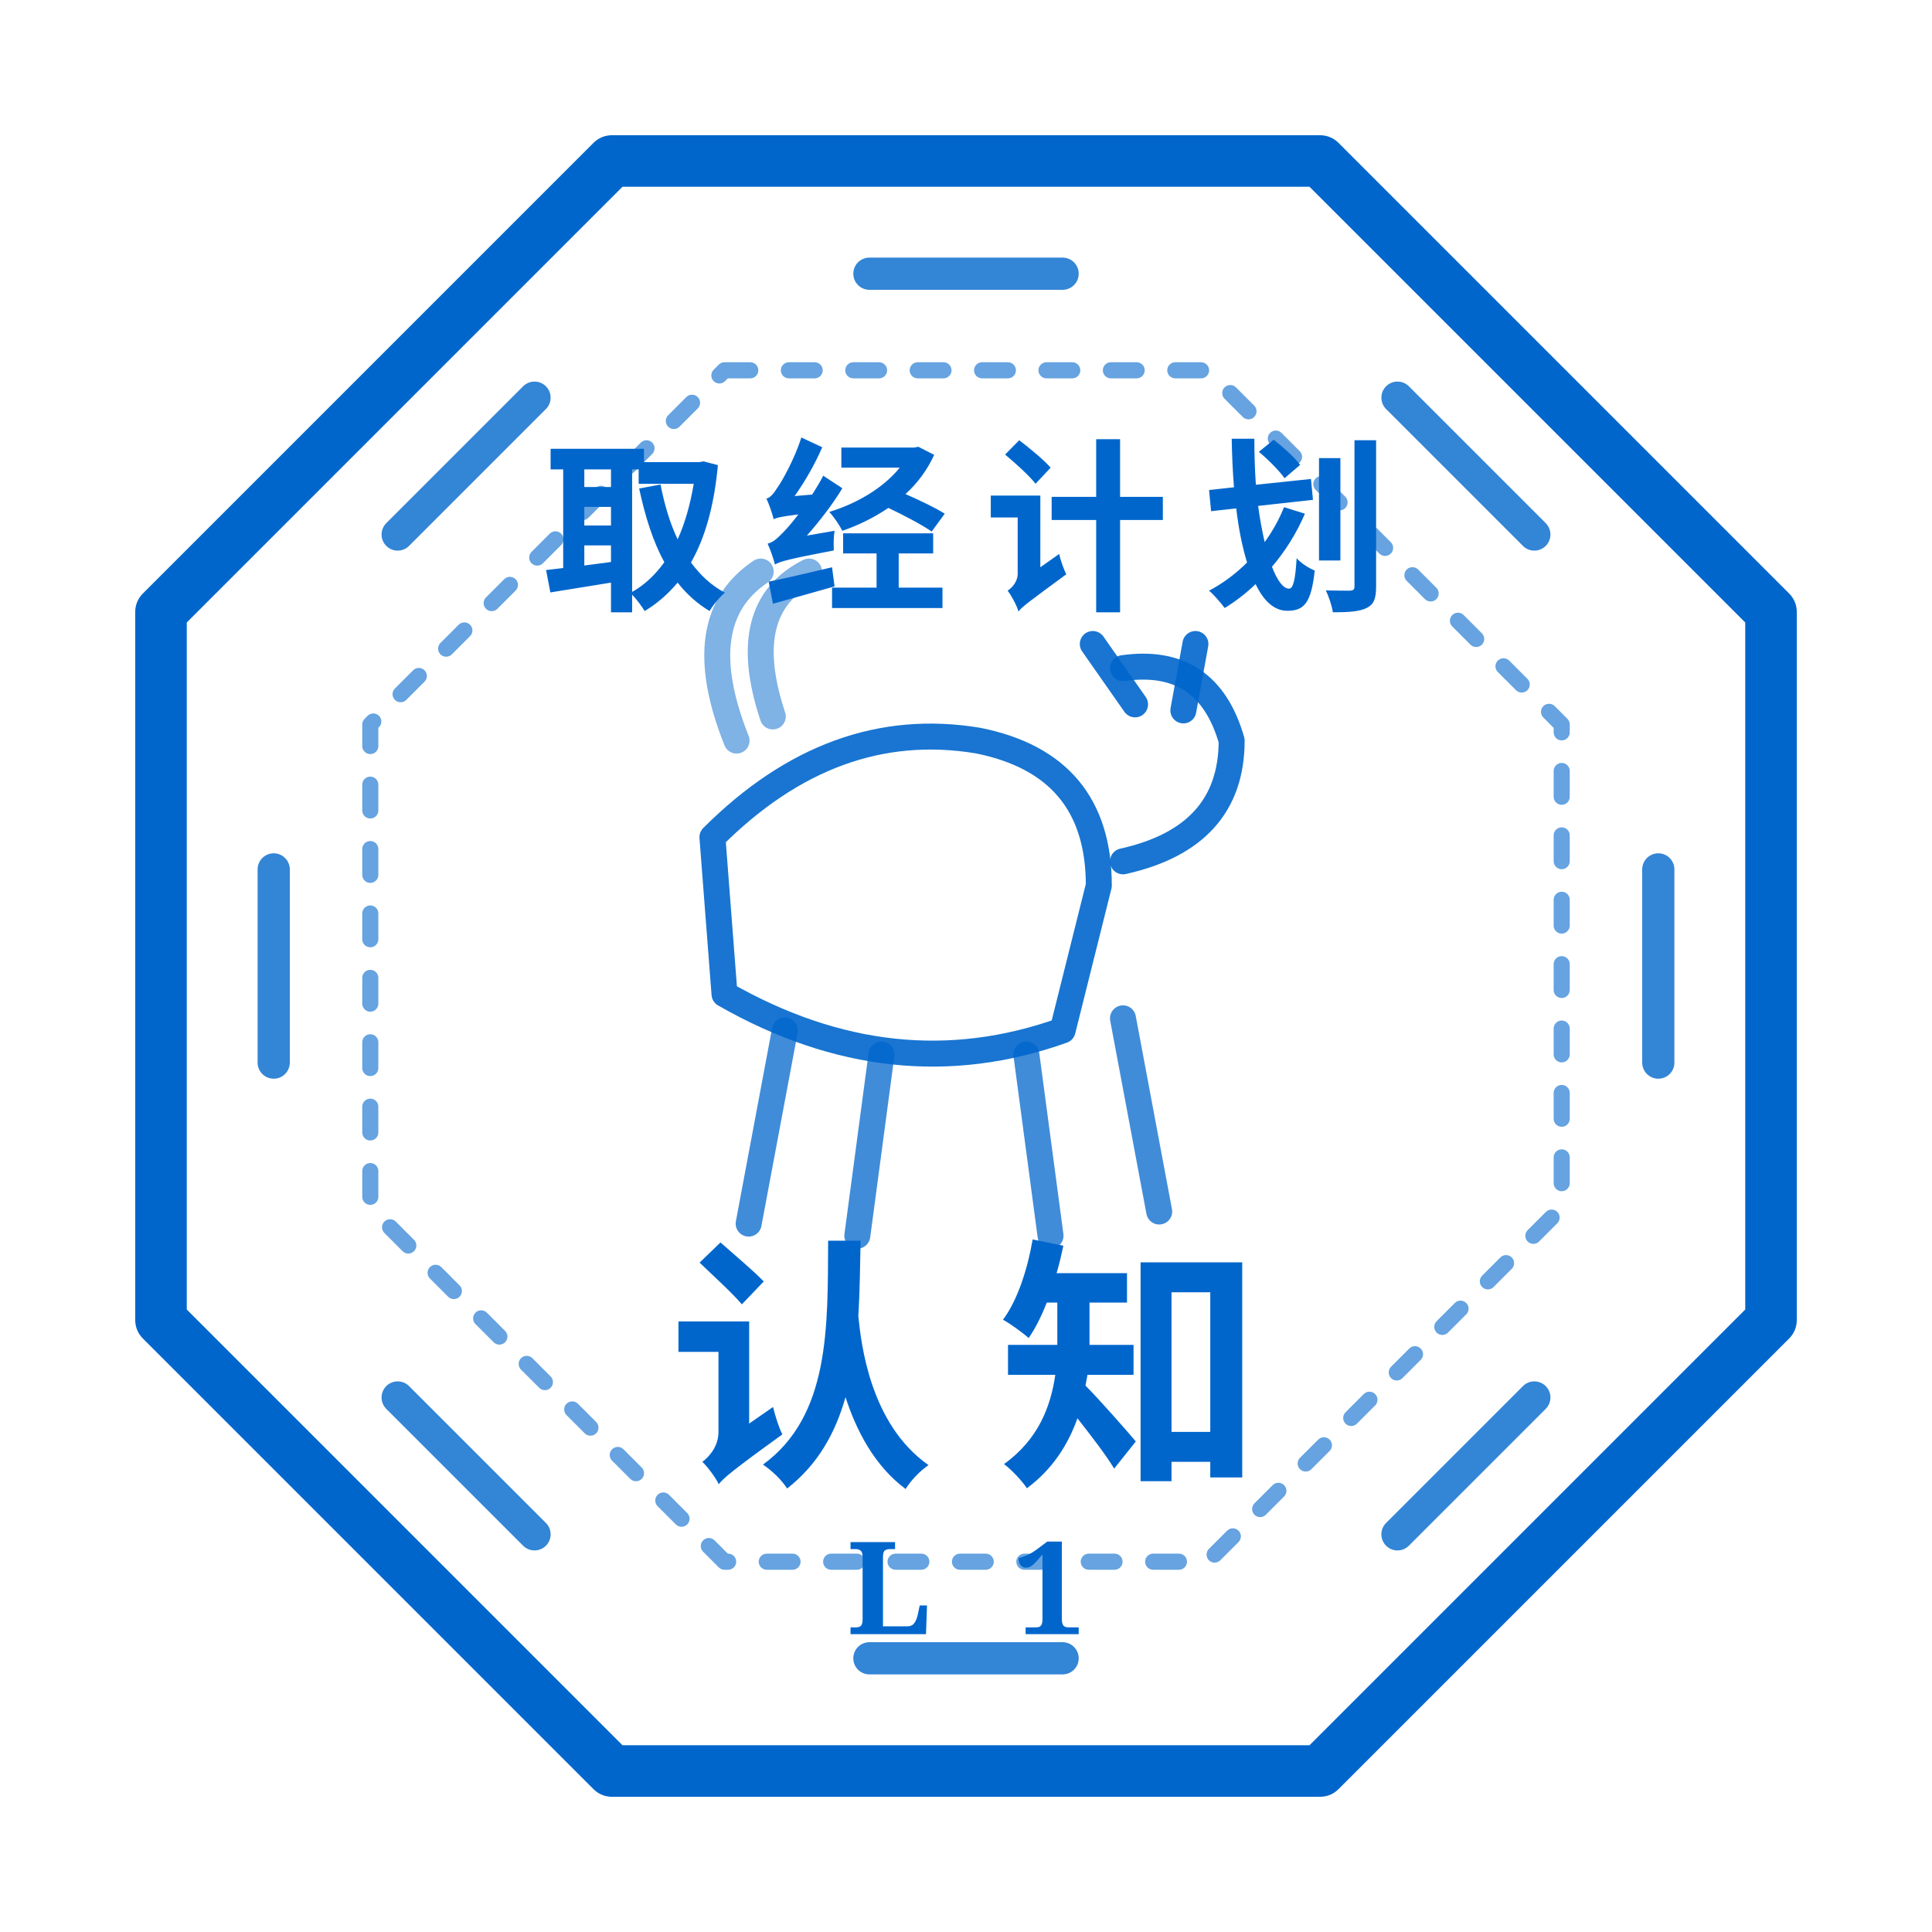
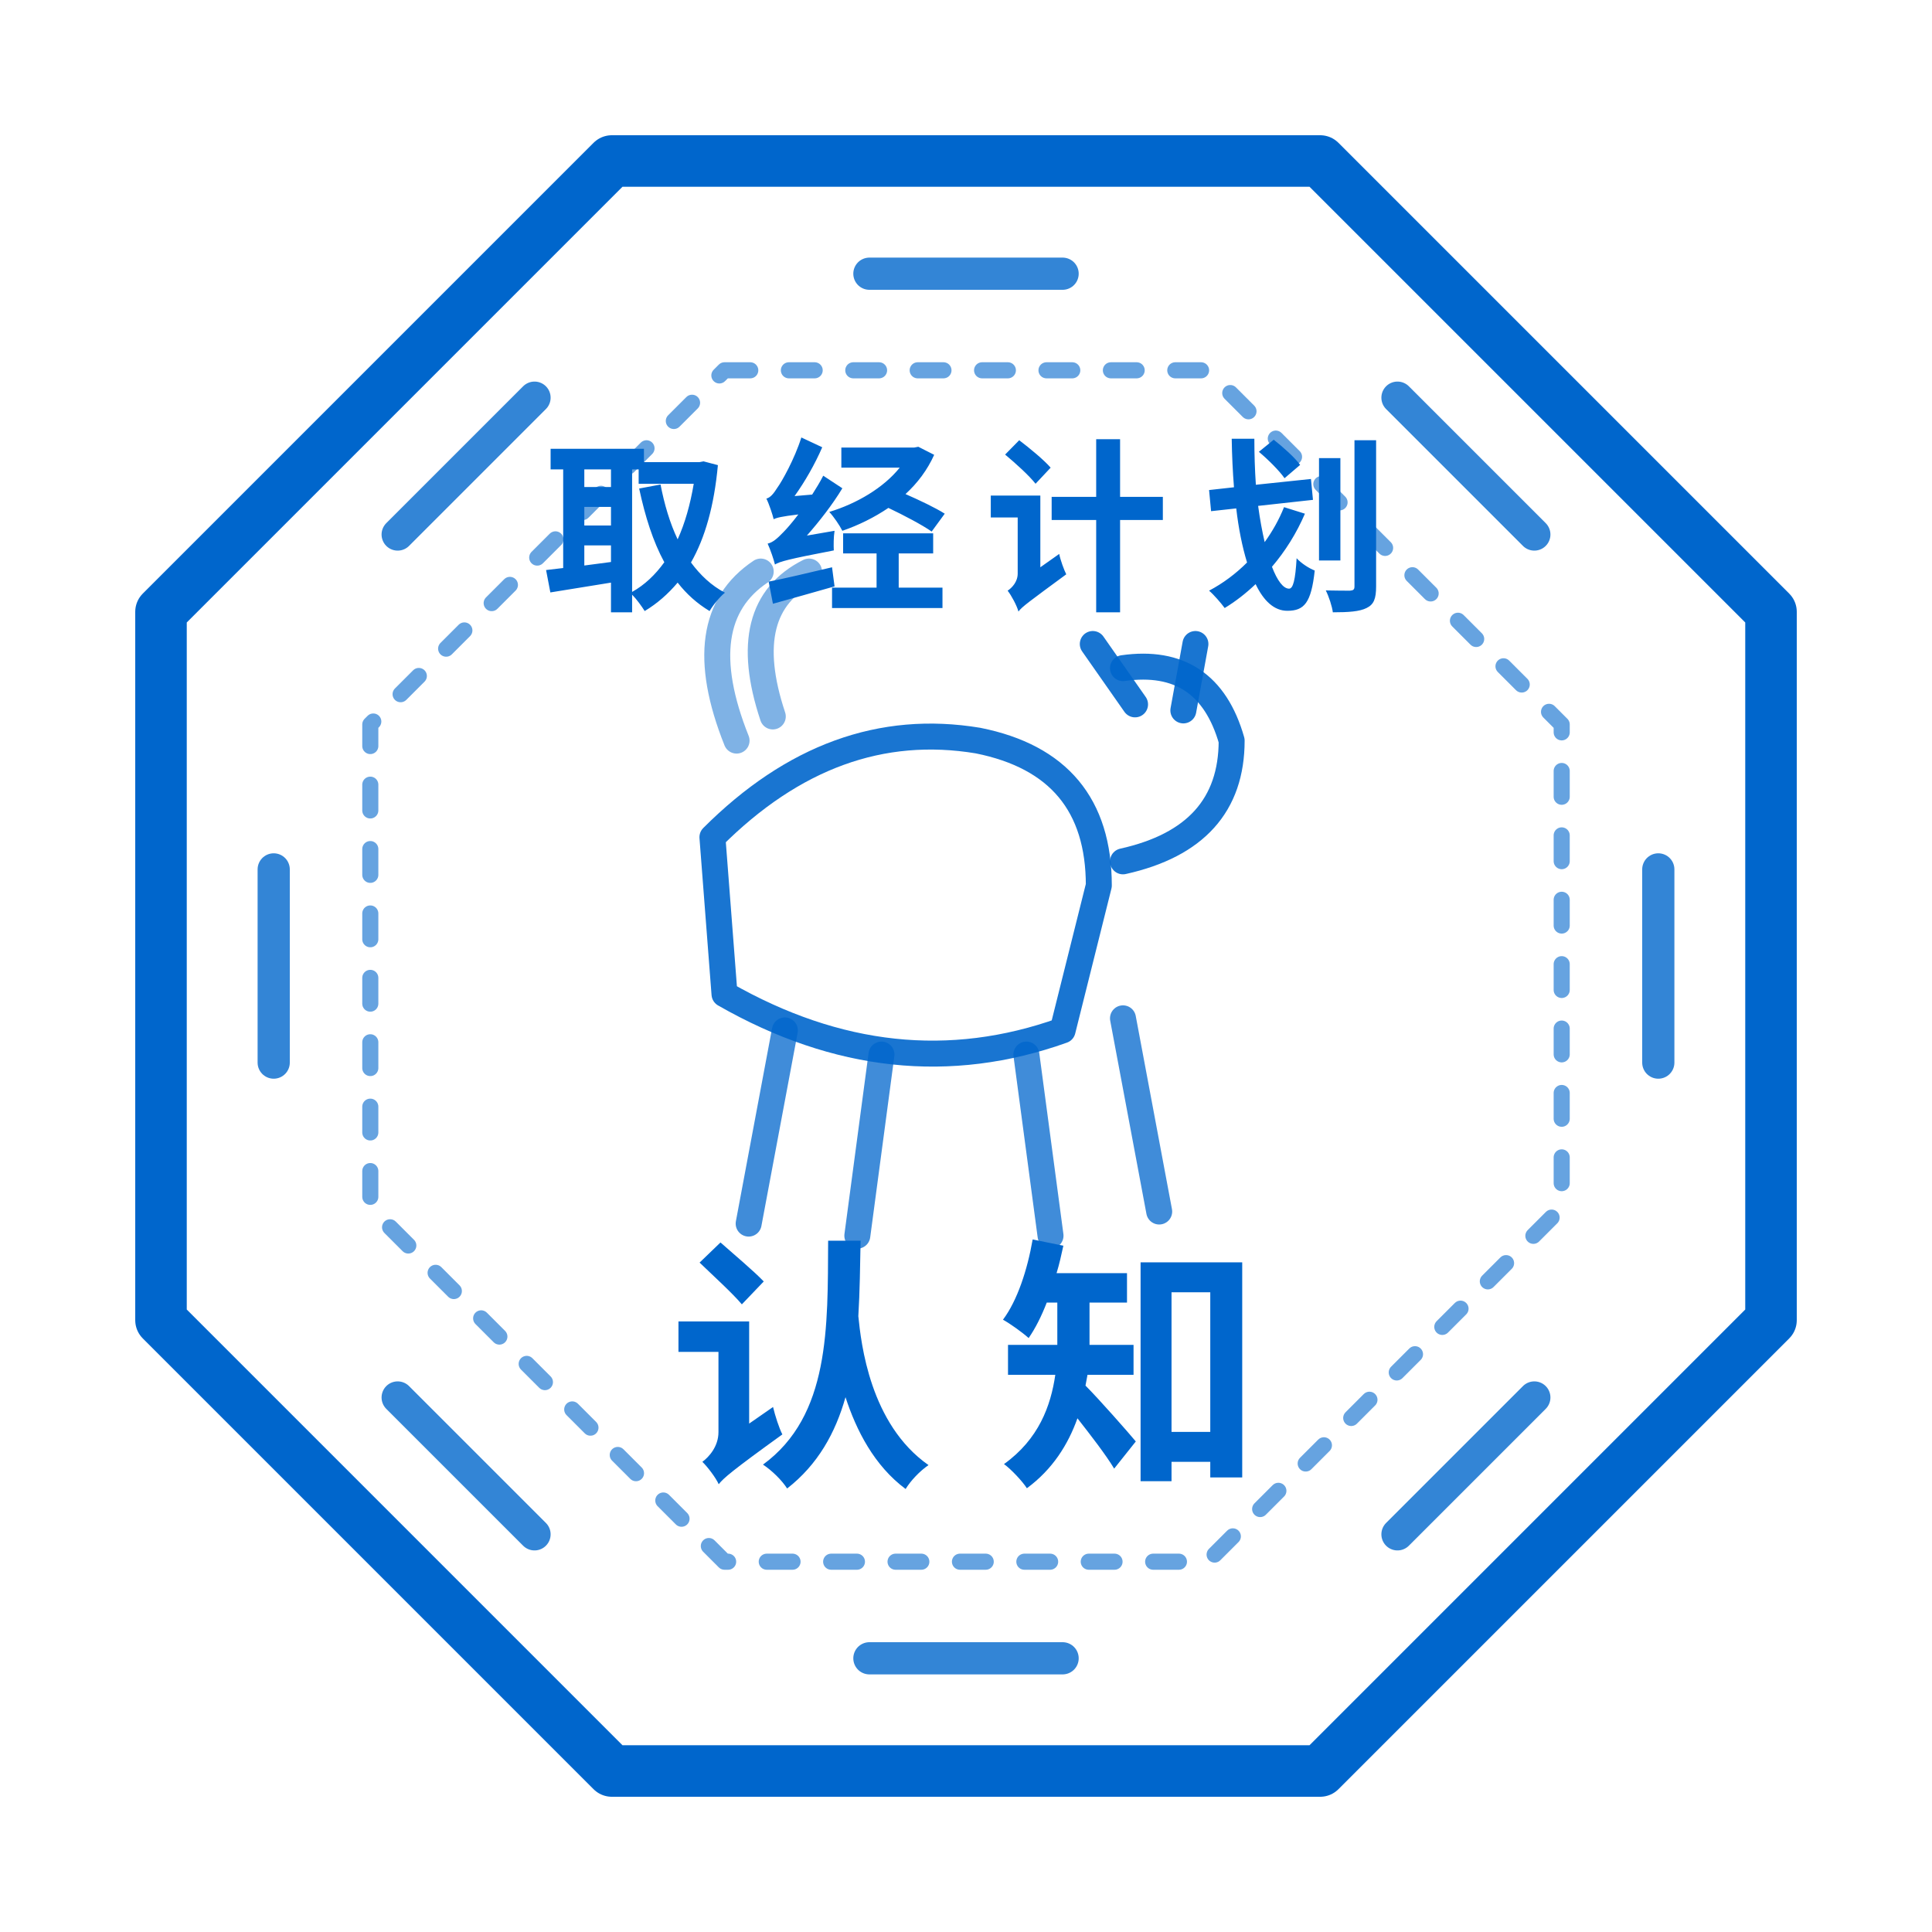
<svg xmlns="http://www.w3.org/2000/svg" width="120" height="120" viewBox="0 0 120 120">
  <g fill="none" stroke="#0066CC" stroke-width="2" stroke-linecap="round" stroke-linejoin="round">
    <polygon points="38,10 82,10 110,38 110,82 82,110 38,110 10,82 10,38" stroke-width="3.2" />
    <polygon points="45,23 75,23 97,45 97,75 75,97 45,97 23,75 23,45" stroke-width="1" stroke-dasharray="1.6 2.4" opacity=".6" />
    <path d="M54.0,17.0 L66.0,17.0" stroke-width="2" opacity=".8" />
    <path d="M86.8,24.7 L95.3,33.2" stroke-width="2" opacity=".8" />
    <path d="M103.0,54.0 L103.0,66.0" stroke-width="2" opacity=".8" />
    <path d="M95.3,86.8 L86.8,95.3" stroke-width="2" opacity=".8" />
    <path d="M66.0,103.0 L54.0,103.0" stroke-width="2" opacity=".8" />
    <path d="M33.2,95.3 L24.7,86.8" stroke-width="2" opacity=".8" />
    <path d="M17.0,66.0 L17.0,54.0" stroke-width="2" opacity=".8" />
    <path d="M24.7,33.2 L33.2,24.7" stroke-width="2" opacity=".8" />
-     <text x="60" y="37" font-family="Songti SC,SimSun,serif" font-size="11.5" font-weight="700" letter-spacing="2.2" text-anchor="middle" fill="#0066CC" stroke="none">取经计划</text>
+     <text x="60" y="37" font-family="Weibei SC,STWeibei,Songti SC,serif" font-size="11.5" font-weight="700" letter-spacing="2.2" text-anchor="middle" fill="#0066CC" stroke="none">取经计划</text>
    <g transform="translate(-68.25,-26) scale(0.75)" stroke-width="2.15">
      <path d="M150 104 q10-10 22-8 q10 2 10 12 l-3 12 q-14 5-28-3 Z" stroke-opacity=".9" />
      <path d="M156 120 l-3 16 M164 122 l-2 15 M176 122 l2 15 M184 119 l3 16" stroke-opacity=".75" />
      <path d="M184 106 q9-2 9-10 q-2-7-9-6" stroke-opacity=".9" />
      <path d="M152 96 q-4-10 2-14 M155 94 q-3-9 3-12" stroke-opacity=".5" />
      <path d="M185 93 l-3.5 -5 M189 93.5 l1 -5.5" stroke-opacity=".9" />
    </g>
-     <text x="60" y="91" font-family="Songti SC,SimSun,serif" font-size="16.5" font-weight="700" letter-spacing="4" text-anchor="middle" fill="#0066CC" stroke="none">认知</text>
-     <text x="60" y="101.5" font-family="Songti SC,SimSun,serif" font-size="8" font-weight="700" letter-spacing="1.5" text-anchor="middle" fill="#0066CC" stroke="none">L 1</text>
+     <text x="60" y="91" font-family="Weibei SC,STWeibei,Songti SC,serif" font-size="16.5" font-weight="700" letter-spacing="4" text-anchor="middle" fill="#0066CC" stroke="none">认知</text>
  </g>
</svg>
